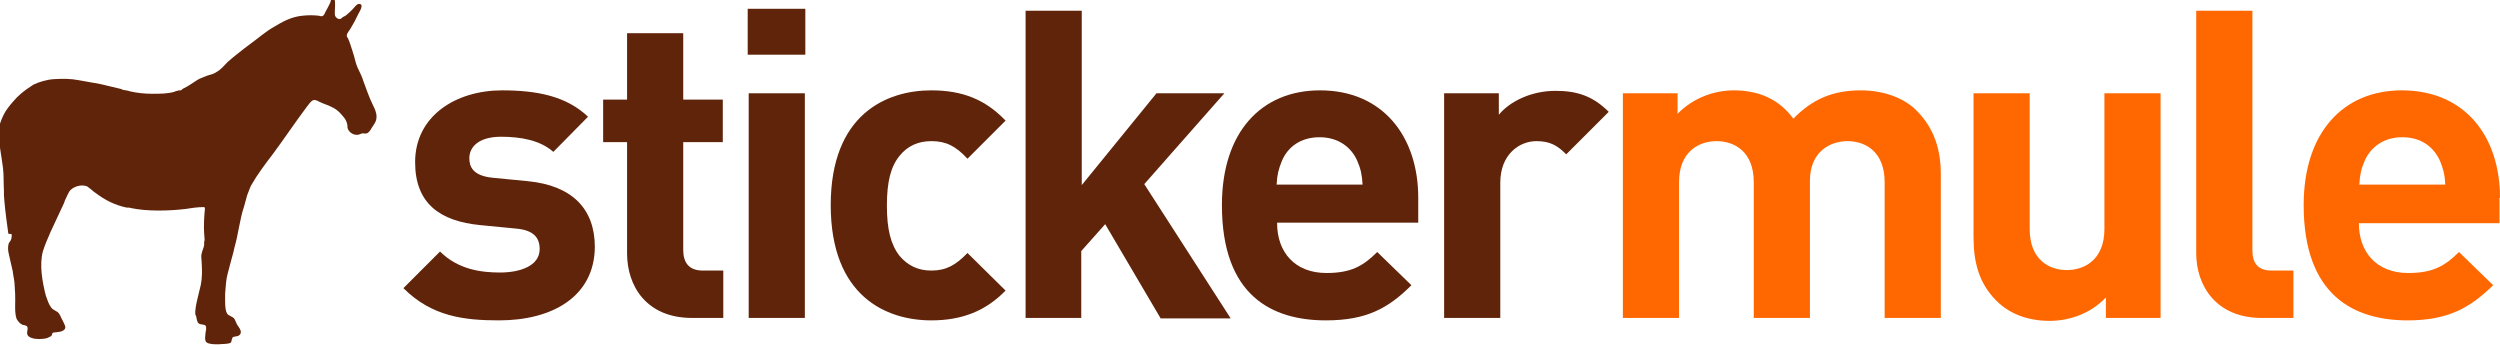
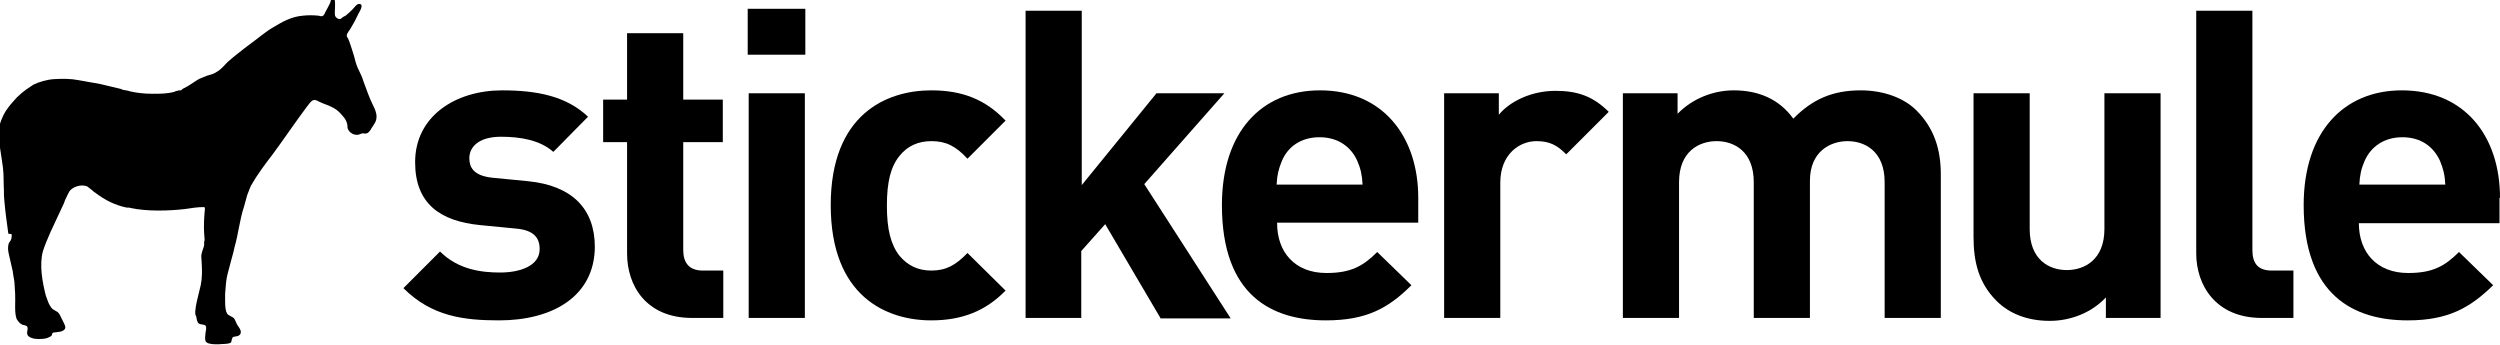
- <svg xmlns="http://www.w3.org/2000/svg" version="1.1" id="Layer_1" x="0px" y="0px" viewBox="0 0 511.9 70.5" enable-background="new 0 0 511.9 70.5" xml:space="preserve">
+ <svg xmlns="http://www.w3.org/2000/svg" version="1.1" id="Layer_1" x="0px" y="0px" viewBox="-427 865.5 511.9 70.5" style="enable-background:new -427 865.5 511.9 70.5;" xml:space="preserve">
  <g>
-     <path fill="#60240A" d="M102.2,65.6c-7.2,0-13.8-0.8-19.6-6.6l7.5-7.5c3.8,3.8,8.7,4.3,12.3,4.3c4,0,8.1-1.3,8.1-4.8   c0-2.3-1.2-3.9-4.9-4.2l-7.2-0.7c-8.3-0.8-13.4-4.4-13.4-12.9c0-9.5,8.4-14.7,17.8-14.7c7.2,0,13.2,1.2,17.6,5.4l-7.1,7.2   c-2.7-2.4-6.7-3.1-10.7-3.1c-4.6,0-6.5,2.1-6.5,4.4c0,1.7,0.7,3.6,4.8,4l7.2,0.7c9.1,0.9,13.7,5.7,13.7,13.5   C121.7,60.8,113,65.6,102.2,65.6z" />
-     <path fill="#60240A" d="M141.7,65.1c-9.4,0-13.3-6.6-13.3-13.2V29.1h-4.9v-8.7h4.9V6.8h11.5v13.6h8.1v8.7h-8.1v22.1   c0,2.6,1.2,4.2,4,4.2h4.2v9.7H141.7z" />
-     <path fill="#60240A" d="M153.1,11.2V1.8h11.8v9.4H153.1z M153.3,65.1v-46h11.5v46H153.3z" />
-     <path fill="#60240A" d="M190.7,65.6c-9.2,0-20.6-4.9-20.6-23.6c0-18.6,11.4-23.5,20.6-23.5c6.4,0,11.1,1.9,15.2,6.2l-7.8,7.8   c-2.4-2.6-4.4-3.6-7.4-3.6c-2.7,0-4.9,1-6.5,3c-1.8,2.2-2.6,5.3-2.6,10.2c0,4.9,0.8,8,2.6,10.3c1.7,2,3.8,3,6.5,3   c3,0,5-1.1,7.4-3.6l7.8,7.7C201.9,63.6,197.1,65.6,190.7,65.6z" />
-     <path fill="#60240A" d="M237.6,65.1l-11.3-19.2l-4.9,5.5v13.7H210V2.2h11.5v35.7l15.3-18.8h13.9l-16.4,18.6l17.7,27.5H237.6z" />
-     <path fill="#60240A" d="M261.5,45.7c0,5.9,3.6,10.2,10.1,10.2c5,0,7.5-1.4,10.4-4.3l7,6.8c-4.7,4.7-9.2,7.2-17.5,7.2   c-10.9,0-21.3-4.9-21.3-23.6c0-15,8.1-23.5,20.1-23.5c12.8,0,20.1,9.4,20.1,22v5.1H261.5z M277.9,32.9c-1.2-2.7-3.8-4.8-7.7-4.8   c-3.9,0-6.5,2-7.7,4.8c-0.7,1.7-1,2.9-1.1,4.9H279C278.9,35.8,278.6,34.5,277.9,32.9z" />
-     <path fill="#60240A" d="M320.7,31.6c-1.8-1.8-3.3-2.7-6.1-2.7c-3.5,0-7.4,2.7-7.4,8.5v27.7h-11.5v-46h11.2v4.4   c2.2-2.7,6.6-4.9,11.6-4.9c4.5,0,7.7,1.1,10.9,4.3L320.7,31.6z" />
-     <path fill-rule="evenodd" clip-rule="evenodd" fill="#60240A" d="M47.2,70.2c-0.7,0.3-1.6,0.2-2.5,0.3c-0.8,0-1.9,0-2.4-0.4   c-0.3-0.2-0.3-0.7-0.3-1c0-0.3,0.1-0.8,0.1-1.1c0.1-0.4,0.2-1,0-1.3c-0.2-0.3-0.9-0.2-1.3-0.4c-0.4-0.2-0.5-0.8-0.6-1.4   c0-0.2-0.2-0.4-0.2-0.5c-0.1-0.9,0.2-2.2,0.4-3.1c0.2-1,0.5-1.9,0.7-2.9c0.3-1.4,0.3-3,0.2-4.5c0-0.8-0.2-1.4,0-2   c0.1-0.6,0.4-1.1,0.5-1.7c0-0.2,0-0.4,0-0.6c0-0.2,0.1-0.3,0.1-0.5c0-0.4-0.1-0.9-0.1-1.4c-0.1-1.3,0-3.2,0.1-4.3   c0-0.4,0.2-0.8-0.1-1c-1.4,0-2.6,0.2-3.9,0.4c-3.4,0.4-7.8,0.5-11.1-0.2c-0.3-0.1-0.6-0.1-0.9-0.1c-2.4-0.5-4.5-1.6-6.2-2.9   c-0.3-0.2-0.6-0.4-0.9-0.7c-0.3-0.2-0.6-0.5-0.9-0.7c-1.3-0.6-3.1,0.1-3.7,1c-0.2,0.3-0.4,0.8-0.6,1.2c-0.2,0.4-0.4,0.8-0.5,1.2   c-0.9,2-1.9,4-2.8,6c-0.5,1.2-1.1,2.5-1.5,3.8c-0.8,2.8-0.1,6.5,0.6,9.2c0.1,0.2,0.2,0.5,0.3,0.8c0.2,0.6,0.6,1.5,1.1,1.9   c0.3,0.2,0.7,0.4,1,0.6c0.4,0.3,0.6,0.9,0.9,1.5c0.1,0.2,0.3,0.5,0.4,0.8c0.3,0.6,0.5,1.1-0.2,1.5c-0.5,0.3-1.3,0.3-2,0.4   c-0.3,0.1-0.2,0.5-0.4,0.7c-0.1,0.1-0.6,0.3-0.8,0.4c-0.9,0.3-2.5,0.3-3.2,0c-0.4-0.1-0.8-0.4-0.9-0.7c-0.2-0.6,0.3-1.3-0.1-1.7   c-0.2-0.2-0.6-0.2-0.9-0.3c-0.5-0.2-0.9-0.7-1.2-1.2c-0.5-1.4-0.2-3.5-0.3-5.2c0-0.5-0.1-1-0.1-1.6c0-1-0.3-2-0.4-3   c-0.1-0.5-0.2-0.9-0.3-1.3c-0.2-0.7-0.3-1.5-0.5-2.2c-0.2-0.8-0.2-1.6,0-2.2c0.1-0.2,0.3-0.4,0.4-0.6c0.2-0.4,0.2-0.8,0.2-1.2   c-0.1-0.2-0.6,0-0.7-0.2c-0.3-2.2-0.6-4.3-0.8-6.6c-0.1-0.8-0.1-1.5-0.1-2.3c-0.1-1.5,0-3.1-0.2-4.6c-0.1-0.7-0.2-1.4-0.3-2.1   c-0.3-2-0.8-4.5-0.4-6.6C0.4,24.1,0.9,23,1.7,22c0.5-0.7,1.1-1.3,1.7-2c0.6-0.6,1.3-1.2,2-1.7c0.5-0.3,1-0.7,1.5-1   c1.1-0.5,2.6-1,4.2-1.1c1.6-0.1,3.4-0.1,4.9,0.2c1.5,0.3,3,0.5,4.5,0.8c1.4,0.3,2.8,0.7,4.2,1c0.2,0,0.3,0.2,0.5,0.2   c0.4,0.1,0.9,0.1,1.4,0.3c1.3,0.3,2.9,0.5,4.5,0.5c1.7,0,3.2,0,4.6-0.4c0.2-0.1,0.4-0.2,0.6-0.2c0.2-0.1,0.5-0.1,0.7-0.1   c0.1,0,0.3-0.2,0.4-0.3c0.8-0.4,1.5-0.8,2.2-1.3c0.6-0.4,1-0.7,1.8-1c0.3-0.1,0.7-0.3,1-0.4c0.7-0.2,1.5-0.4,2-0.8   c0.9-0.5,1.5-1.3,2.2-2c0.7-0.6,1.5-1.3,2.3-1.9c1.6-1.3,3.2-2.4,4.7-3.6c0.8-0.6,1.6-1.2,2.5-1.7c1.7-1,3.5-2.1,6-2.3   c1-0.1,2-0.1,3,0c0.3,0,0.6,0.2,0.9,0.1c0.3-0.1,0.5-0.5,0.6-0.8c0.4-0.7,0.6-1.1,1-1.9c0.2-0.5,0.1-1,0.6-1c0.5,0,0.4,1.3,0.4,1.8   c0,0.6-0.1,1.4,0,1.8c0.1,0.3,0.5,0.7,0.9,0.7c0.3,0,0.5-0.2,0.7-0.4c0.3-0.2,0.5-0.2,0.7-0.4c0.4-0.3,0.9-0.8,1.3-1.2   c0.3-0.3,0.9-1.2,1.4-1.1c1,0.1,0,1.6-0.2,2c-0.5,1.1-1,2-1.6,3c-0.2,0.4-0.8,1-0.8,1.5c0,0.3,0.3,0.5,0.4,0.9   c0.1,0.2,0.1,0.3,0.2,0.5c0.3,0.8,0.6,1.9,0.9,2.8c0.2,0.8,0.4,1.6,0.7,2.3c0.3,0.7,0.7,1.4,1,2.2c0.1,0.2,0.1,0.4,0.2,0.6   c0.6,1.6,1.2,3.4,2,5c0.3,0.6,0.7,1.4,0.7,2.3c0,1-0.5,1.5-1,2.3c-0.2,0.4-0.6,1-1,1.1c-0.3,0.1-0.6,0-0.9,0   c-0.4,0.1-0.7,0.3-1,0.3c-0.9,0.1-1.8-0.6-2-1.3c-0.1-0.2,0-0.5-0.1-0.8c-0.2-1.1-0.8-1.6-1.5-2.4c-0.5-0.5-0.9-0.8-1.5-1.1   c-0.9-0.5-1.8-0.7-2.8-1.2c-0.3-0.2-0.8-0.4-1.1-0.3c-0.5,0.1-1,0.9-1.4,1.4c-2.4,3.2-4.6,6.5-6.9,9.6c-1.6,2.1-3.2,4.2-4.5,6.5   c-0.3,0.6-0.5,1.3-0.8,2c-0.2,0.7-0.4,1.4-0.6,2.2c-0.9,2.6-1.2,5.8-2,8.5c-0.1,0.3-0.1,0.6-0.2,0.9c-0.4,1.4-0.8,3-1.2,4.5   c-0.3,1.1-0.4,2.6-0.5,4c0,1.4-0.1,3.3,0.4,4.1c0.3,0.5,1.2,0.6,1.5,1.1c0.2,0.3,0.4,1,0.7,1.4c0.2,0.3,0.7,0.9,0.6,1.4   c0,0.3-0.3,0.6-0.6,0.7c-0.3,0.1-0.7,0.1-1,0.2C47.3,69.6,47.5,70,47.2,70.2z" />
-     <path fill="#FF6700" d="M381,18.5c-5.7,0-9.9,1.8-13.8,5.8c-2.9-4-7.1-5.8-12.2-5.8c-4.2,0-8.5,1.7-11.5,4.8v-4.2h-11.2v46h11.5   V37.3c0-6.3,4.1-8.4,7.7-8.4c3.6,0,7.6,2.1,7.6,8.4v27.8h11.5V37c0-6,4.2-8.1,7.7-8.1c3.6,0,7.6,2.1,7.6,8.4v27.8h11.5V35.7   c0-5-1.3-9.4-5-13.1C389.8,20,385.6,18.5,381,18.5z" />
-     <path fill="#FF6700" d="M430.9,46.9c0,6.3-4.1,8.4-7.7,8.4c-3.6,0-7.6-2.1-7.6-8.4V19.1h-11.5v29.4c0,5,1,9.4,4.7,13.1   c2.6,2.6,6.3,4.1,10.9,4.1c4.2,0,8.5-1.6,11.5-4.8v4.2h11.2v-46h-11.5V46.9z" />
-     <path fill="#FF6700" d="M461.2,51.2v-49h-11.5v49.7c0,6.5,4,13.2,13.4,13.2h6.5v-9.7h-4.4C462.4,55.4,461.2,54,461.2,51.2z" />
-     <path fill="#FF6700" d="M511.9,40.5c0-12.6-7.2-22-20.1-22c-11.9,0-20.1,8.5-20.1,23.5c0,18.6,10.4,23.6,21.3,23.6   c8.3,0,12.8-2.6,17.5-7.2l-7-6.8c-2.9,2.9-5.4,4.3-10.4,4.3c-6.5,0-10.1-4.3-10.1-10.2h28.8V40.5z M483.1,37.8   c0.1-2,0.4-3.3,1.1-4.9c1.2-2.7,3.8-4.8,7.7-4.8c3.9,0,6.4,2,7.7,4.8c0.7,1.7,1,2.9,1.1,4.9H483.1z" />
+     <path d="M-324.8,931.1c-7.2,0-13.8-0.8-19.6-6.6l7.5-7.5c3.8,3.8,8.7,4.3,12.3,4.3c4,0,8.1-1.3,8.1-4.8c0-2.3-1.2-3.9-4.9-4.2   l-7.2-0.7c-8.3-0.8-13.4-4.4-13.4-12.9c0-9.5,8.4-14.7,17.8-14.7c7.2,0,13.2,1.2,17.6,5.4l-7.1,7.2c-2.7-2.4-6.7-3.1-10.7-3.1   c-4.6,0-6.5,2.1-6.5,4.4c0,1.7,0.7,3.6,4.8,4l7.2,0.7c9.1,0.9,13.7,5.7,13.7,13.5C-305.3,926.3-314,931.1-324.8,931.1z" />
+     <path d="M-285.3,930.6c-9.4,0-13.3-6.6-13.3-13.2v-22.8h-4.9v-8.7h4.9v-13.6h11.5v13.6h8.1v8.7h-8.1v22.1c0,2.6,1.2,4.2,4,4.2h4.2   v9.7C-278.9,930.6-285.3,930.6-285.3,930.6z" />
+     <path d="M-273.9,876.7v-9.4h11.8v9.4H-273.9z M-273.7,930.6v-46h11.5v46H-273.7z" />
+     <path d="M-236.3,931.1c-9.2,0-20.6-4.9-20.6-23.6c0-18.6,11.4-23.5,20.6-23.5c6.4,0,11.1,1.9,15.2,6.2l-7.8,7.8   c-2.4-2.6-4.4-3.6-7.4-3.6c-2.7,0-4.9,1-6.5,3c-1.8,2.2-2.6,5.3-2.6,10.2c0,4.9,0.8,8,2.6,10.3c1.7,2,3.8,3,6.5,3   c3,0,5-1.1,7.4-3.6l7.8,7.7C-225.1,929.1-229.9,931.1-236.3,931.1z" />
+     <path d="M-189.4,930.6l-11.3-19.2l-4.9,5.5v13.7H-217v-62.9h11.5v35.7l15.3-18.8h13.9l-16.4,18.6l17.7,27.5h-14.4V930.6z" />
+     <path d="M-165.5,911.2c0,5.9,3.6,10.2,10.1,10.2c5,0,7.5-1.4,10.4-4.3l7,6.8c-4.7,4.7-9.2,7.2-17.5,7.2c-10.9,0-21.3-4.9-21.3-23.6   c0-15,8.1-23.5,20.1-23.5c12.8,0,20.1,9.4,20.1,22v5.1h-28.9V911.2z M-149.1,898.4c-1.2-2.7-3.8-4.8-7.7-4.8c-3.9,0-6.5,2-7.7,4.8   c-0.7,1.7-1,2.9-1.1,4.9h17.6C-148.1,901.3-148.4,900-149.1,898.4z" />
+     <path d="M-106.3,897.1c-1.8-1.8-3.3-2.7-6.1-2.7c-3.5,0-7.4,2.7-7.4,8.5v27.7h-11.5v-46h11.2v4.4c2.2-2.7,6.6-4.9,11.6-4.9   c4.5,0,7.7,1.1,10.9,4.3L-106.3,897.1z" />
+     <path d="M-379.8,935.7c-0.7,0.3-1.6,0.2-2.5,0.3c-0.8,0-1.9,0-2.4-0.4c-0.3-0.2-0.3-0.7-0.3-1c0-0.3,0.1-0.8,0.1-1.1   c0.1-0.4,0.2-1,0-1.3c-0.2-0.3-0.9-0.2-1.3-0.4c-0.4-0.2-0.5-0.8-0.6-1.4c0-0.2-0.2-0.4-0.2-0.5c-0.1-0.9,0.2-2.2,0.4-3.1   c0.2-1,0.5-1.9,0.7-2.9c0.3-1.4,0.3-3,0.2-4.5c0-0.8-0.2-1.4,0-2c0.1-0.6,0.4-1.1,0.5-1.7c0-0.2,0-0.4,0-0.6c0-0.2,0.1-0.3,0.1-0.5   c0-0.4-0.1-0.9-0.1-1.4c-0.1-1.3,0-3.2,0.1-4.3c0-0.4,0.2-0.8-0.1-1c-1.4,0-2.6,0.2-3.9,0.4c-3.4,0.4-7.8,0.5-11.1-0.2   c-0.3-0.1-0.6-0.1-0.9-0.1c-2.4-0.5-4.5-1.6-6.2-2.9c-0.3-0.2-0.6-0.4-0.9-0.7c-0.3-0.2-0.6-0.5-0.9-0.7c-1.3-0.6-3.1,0.1-3.7,1   c-0.2,0.3-0.4,0.8-0.6,1.2c-0.2,0.4-0.4,0.8-0.5,1.2c-0.9,2-1.9,4-2.8,6c-0.5,1.2-1.1,2.5-1.5,3.8c-0.8,2.8-0.1,6.5,0.6,9.2   c0.1,0.2,0.2,0.5,0.3,0.8c0.2,0.6,0.6,1.5,1.1,1.9c0.3,0.2,0.7,0.4,1,0.6c0.4,0.3,0.6,0.9,0.9,1.5c0.1,0.2,0.3,0.5,0.4,0.8   c0.3,0.6,0.5,1.1-0.2,1.5c-0.5,0.3-1.3,0.3-2,0.4c-0.3,0.1-0.2,0.5-0.4,0.7c-0.1,0.1-0.6,0.3-0.8,0.4c-0.9,0.3-2.5,0.3-3.2,0   c-0.4-0.1-0.8-0.4-0.9-0.7c-0.2-0.6,0.3-1.3-0.1-1.7c-0.2-0.2-0.6-0.2-0.9-0.3c-0.5-0.2-0.9-0.7-1.2-1.2c-0.5-1.4-0.2-3.5-0.3-5.2   c0-0.5-0.1-1-0.1-1.6c0-1-0.3-2-0.4-3c-0.1-0.5-0.2-0.9-0.3-1.3c-0.2-0.7-0.3-1.5-0.5-2.2c-0.2-0.8-0.2-1.6,0-2.2   c0.1-0.2,0.3-0.4,0.4-0.6c0.2-0.4,0.2-0.8,0.2-1.2c-0.1-0.2-0.6,0-0.7-0.2c-0.3-2.2-0.6-4.3-0.8-6.6c-0.1-0.8-0.1-1.5-0.1-2.3   c-0.1-1.5,0-3.1-0.2-4.6c-0.1-0.7-0.2-1.4-0.3-2.1c-0.3-2-0.8-4.5-0.4-6.6c0.5-1.5,1-2.6,1.8-3.6c0.5-0.7,1.1-1.3,1.7-2   c0.6-0.6,1.3-1.2,2-1.7c0.5-0.3,1-0.7,1.5-1c1.1-0.5,2.6-1,4.2-1.1c1.6-0.1,3.4-0.1,4.9,0.2c1.5,0.3,3,0.5,4.5,0.8   c1.4,0.3,2.8,0.7,4.2,1c0.2,0,0.3,0.2,0.5,0.2c0.4,0.1,0.9,0.1,1.4,0.3c1.3,0.3,2.9,0.5,4.5,0.5c1.7,0,3.2,0,4.6-0.4   c0.2-0.1,0.4-0.2,0.6-0.2c0.2-0.1,0.5-0.1,0.7-0.1c0.1,0,0.3-0.2,0.4-0.3c0.8-0.4,1.5-0.8,2.2-1.3c0.6-0.4,1-0.7,1.8-1   c0.3-0.1,0.7-0.3,1-0.4c0.7-0.2,1.5-0.4,2-0.8c0.9-0.5,1.5-1.3,2.2-2c0.7-0.6,1.5-1.3,2.3-1.9c1.6-1.3,3.2-2.4,4.7-3.6   c0.8-0.6,1.6-1.2,2.5-1.7c1.7-1,3.5-2.1,6-2.3c1-0.1,2-0.1,3,0c0.3,0,0.6,0.2,0.9,0.1c0.3-0.1,0.5-0.5,0.6-0.8   c0.4-0.7,0.6-1.1,1-1.9c0.2-0.5,0.1-1,0.6-1s0.4,1.3,0.4,1.8c0,0.6-0.1,1.4,0,1.8c0.1,0.3,0.5,0.7,0.9,0.7c0.3,0,0.5-0.2,0.7-0.4   c0.3-0.2,0.5-0.2,0.7-0.4c0.4-0.3,0.9-0.8,1.3-1.2c0.3-0.3,0.9-1.2,1.4-1.1c1,0.1,0,1.6-0.2,2c-0.5,1.1-1,2-1.6,3   c-0.2,0.4-0.8,1-0.8,1.5c0,0.3,0.3,0.5,0.4,0.9c0.1,0.2,0.1,0.3,0.2,0.5c0.3,0.8,0.6,1.9,0.9,2.8c0.2,0.8,0.4,1.6,0.7,2.3   s0.7,1.4,1,2.2c0.1,0.2,0.1,0.4,0.2,0.6c0.6,1.6,1.2,3.4,2,5c0.3,0.6,0.7,1.4,0.7,2.3c0,1-0.5,1.5-1,2.3c-0.2,0.4-0.6,1-1,1.1   c-0.3,0.1-0.6,0-0.9,0c-0.4,0.1-0.7,0.3-1,0.3c-0.9,0.1-1.8-0.6-2-1.3c-0.1-0.2,0-0.5-0.1-0.8c-0.2-1.1-0.8-1.6-1.5-2.4   c-0.5-0.5-0.9-0.8-1.5-1.1c-0.9-0.5-1.8-0.7-2.8-1.2c-0.3-0.2-0.8-0.4-1.1-0.3c-0.5,0.1-1,0.9-1.4,1.4c-2.4,3.2-4.6,6.5-6.9,9.6   c-1.6,2.1-3.2,4.2-4.5,6.5c-0.3,0.6-0.5,1.3-0.8,2c-0.2,0.7-0.4,1.4-0.6,2.2c-0.9,2.6-1.2,5.8-2,8.5c-0.1,0.3-0.1,0.6-0.2,0.9   c-0.4,1.4-0.8,3-1.2,4.5c-0.3,1.1-0.4,2.6-0.5,4c0,1.4-0.1,3.3,0.4,4.1c0.3,0.5,1.2,0.6,1.5,1.1c0.2,0.3,0.4,1,0.7,1.4   c0.2,0.3,0.7,0.9,0.6,1.4c0,0.3-0.3,0.6-0.6,0.7c-0.3,0.1-0.7,0.1-1,0.2C-379.7,935.1-379.5,935.5-379.8,935.7z" />
+     <path d="M-46,884c-5.7,0-9.9,1.8-13.8,5.8c-2.9-4-7.1-5.8-12.2-5.8c-4.2,0-8.5,1.7-11.5,4.8v-4.2h-11.2v46h11.5v-27.8   c0-6.3,4.1-8.4,7.7-8.4s7.6,2.1,7.6,8.4v27.8h11.5v-28.1c0-6,4.2-8.1,7.7-8.1c3.6,0,7.6,2.1,7.6,8.4v27.8h11.5v-29.4   c0-5-1.3-9.4-5-13.1C-37.2,885.5-41.4,884-46,884z" />
+     <path d="M3.9,912.4c0,6.3-4.1,8.4-7.7,8.4s-7.6-2.1-7.6-8.4v-27.8h-11.5V914c0,5,1,9.4,4.7,13.1c2.6,2.6,6.3,4.1,10.9,4.1   c4.2,0,8.5-1.6,11.5-4.8v4.2h11.2v-46H3.9V912.4z" />
+     <path d="M34.2,916.7v-49H22.7v49.7c0,6.5,4,13.2,13.4,13.2h6.5v-9.7h-4.4C35.4,920.9,34.2,919.5,34.2,916.7z" />
+     <path d="M84.9,906c0-12.6-7.2-22-20.1-22c-11.9,0-20.1,8.5-20.1,23.5c0,18.6,10.4,23.6,21.3,23.6c8.3,0,12.8-2.6,17.5-7.2l-7-6.8   c-2.9,2.9-5.4,4.3-10.4,4.3c-6.5,0-10.1-4.3-10.1-10.2h28.8V906H84.9z M56.1,903.3c0.1-2,0.4-3.3,1.1-4.9c1.2-2.7,3.8-4.8,7.7-4.8   c3.9,0,6.4,2,7.7,4.8c0.7,1.7,1,2.9,1.1,4.9H56.1z" />
  </g>
</svg>
